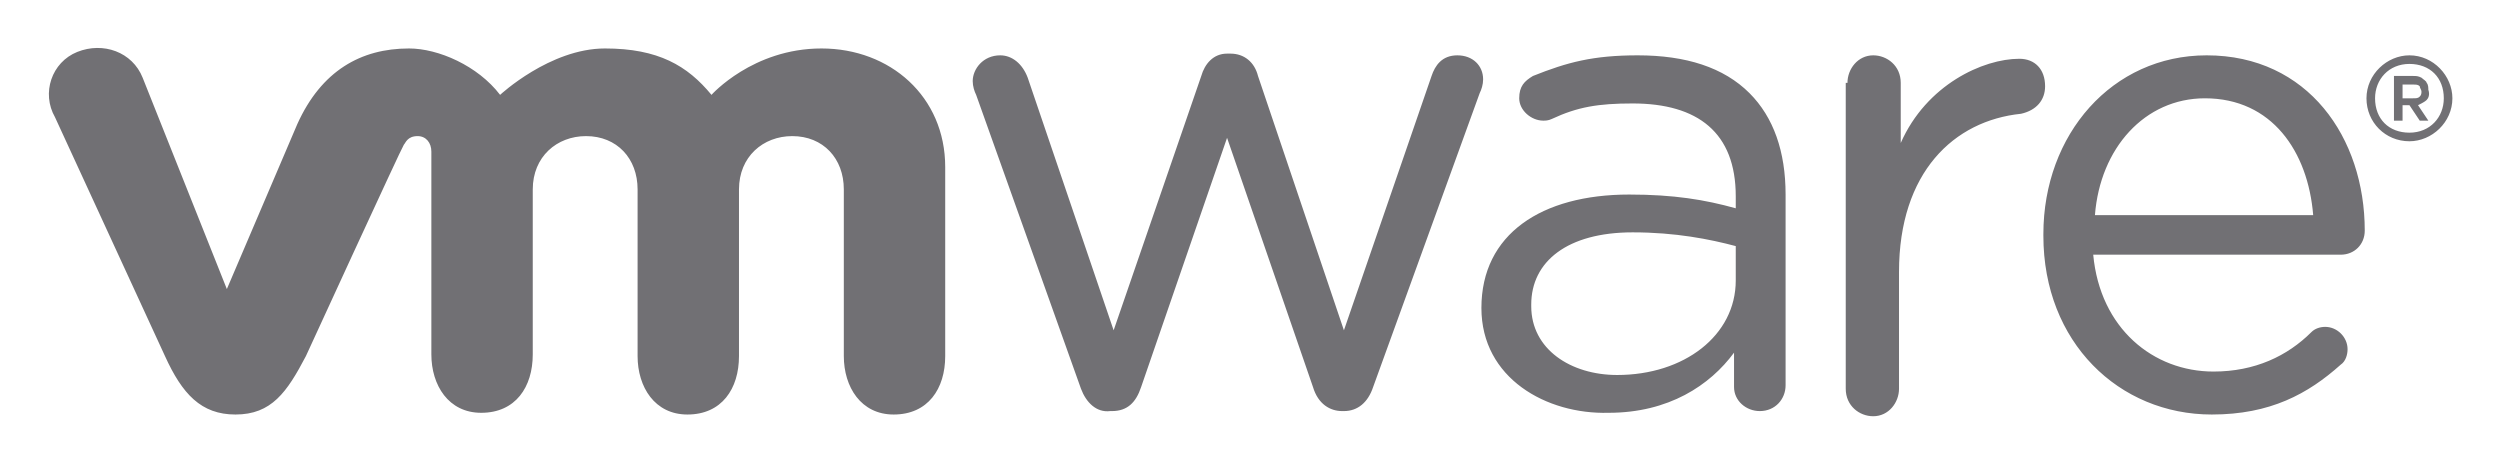
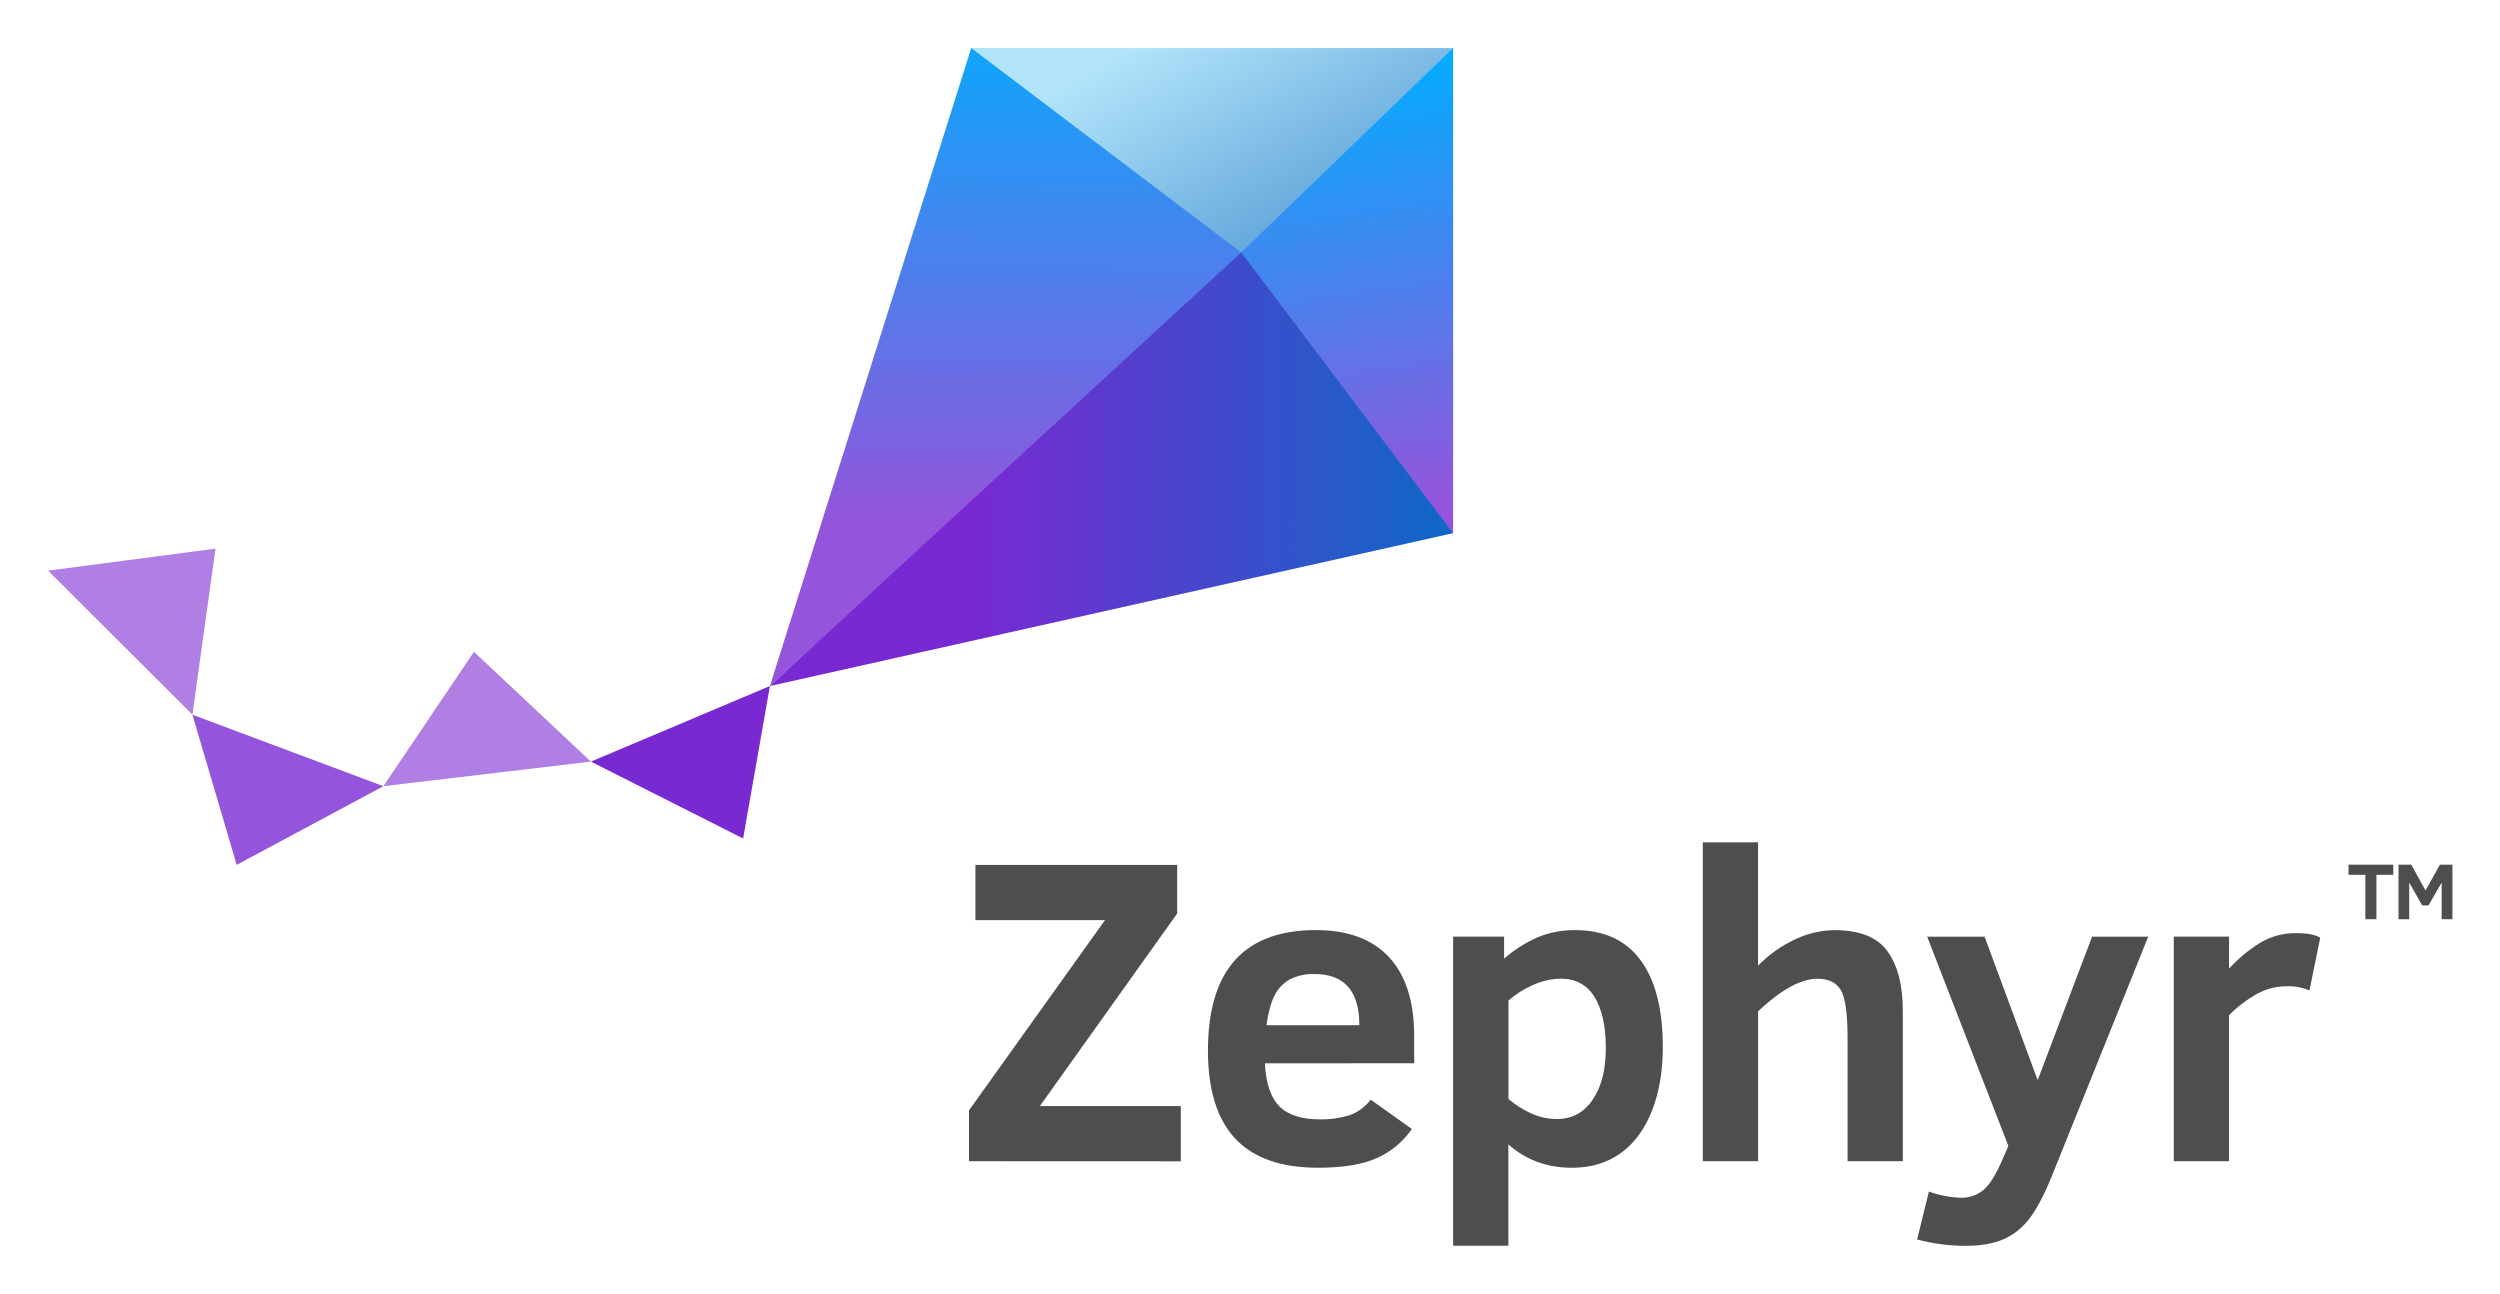
- <svg xmlns="http://www.w3.org/2000/svg" role="img" viewBox="-2.80 -2.42 145.47 26.97">
-   <style>svg {enable-background:new 0 0 140 22}</style>
-   <style>.st0{fill:#717074}</style>
-   <path d="M60.1 20.2L54 3.1c-.1-.2-.2-.5-.2-.8 0-.7.6-1.5 1.6-1.5.7 0 1.3.5 1.6 1.3l5 14.7L67.1 2c.2-.7.7-1.3 1.5-1.3h.2c.8 0 1.4.5 1.6 1.3l5 14.8L80.5 2c.2-.6.6-1.2 1.5-1.2s1.5.6 1.5 1.4c0 .3-.1.6-.2.8l-6.2 17.1c-.3.9-.9 1.4-1.7 1.4h-.1c-.7 0-1.4-.4-1.7-1.4l-5-14.5-5 14.5c-.3.9-.8 1.4-1.7 1.4h-.1c-.8.1-1.4-.5-1.7-1.3m44.6-17.8c0-.8.6-1.6 1.5-1.6.8 0 1.6.6 1.6 1.6v3.5c1.5-3.4 4.8-4.9 6.9-4.9.9 0 1.5.6 1.5 1.6 0 .8-.5 1.4-1.4 1.6-3.9.4-7.1 3.4-7.1 9.2v6.8c0 .8-.6 1.6-1.5 1.6-.8 0-1.6-.6-1.6-1.6V2.4m21.3 19.3c-5.4 0-9.8-4.2-9.8-10.4v-.1c0-5.8 4-10.4 9.5-10.4 5.9 0 9.2 4.8 9.2 10.2 0 .8-.6 1.4-1.4 1.4H119c.4 4.3 3.5 6.8 7 6.8 2.4 0 4.3-.9 5.7-2.3.2-.2.5-.3.8-.3.7 0 1.3.6 1.3 1.3 0 .3-.1.7-.4.9-1.9 1.7-4.1 2.9-7.5 2.9m5.9-11.6c-.3-3.7-2.4-6.8-6.3-6.8-3.5 0-6.1 2.9-6.4 6.8h12.7zm-48.4 5.4c0-4.3 3.5-6.6 8.6-6.6 2.6 0 4.4.3 6.2.8V9c0-3.7-2.2-5.4-6-5.4-2 0-3.2.2-4.7.9-.2.1-.4.1-.5.1-.7 0-1.4-.6-1.4-1.3s.3-1 .8-1.3c2-.8 3.5-1.2 6.1-1.2 2.8 0 5 .7 6.5 2.2 1.4 1.4 2.1 3.4 2.1 5.9V20c0 .8-.6 1.5-1.5 1.5-.8 0-1.5-.6-1.5-1.4v-2c-1.4 1.9-3.8 3.5-7.3 3.5-3.6.1-7.4-2-7.4-6.1m14.8-1.6v-2c-1.5-.4-3.5-.8-6-.8-3.8 0-5.9 1.7-5.9 4.2v.1c0 2.5 2.3 4 5 4 3.9 0 6.9-2.3 6.9-5.5M5.5 2.1C4.9.6 3.2 0 1.7.6.2 1.2-.4 3 .4 4.4l6.4 13.9c1 2.2 2.1 3.4 4.1 3.4 2.1 0 3-1.3 4.1-3.4 0 0 5.6-12.2 5.7-12.3.1-.1.2-.5.8-.5.5 0 .8.4.8.9v11.8c0 1.8 1 3.4 2.9 3.4 2 0 3-1.5 3-3.4V8.6c0-1.9 1.4-3.1 3.1-3.1 1.8 0 3 1.3 3 3.1v9.7c0 1.8 1 3.4 2.9 3.4 2 0 3-1.5 3-3.4V8.6c0-1.9 1.4-3.1 3.1-3.1 1.8 0 3 1.3 3 3.1v9.7c0 1.8 1 3.4 2.9 3.4 2 0 3-1.5 3-3.4v-11C52.2 3.2 49 .4 45 .4s-6.4 2.7-6.4 2.7C37.2 1.4 35.5.4 32.4.4c-3.2 0-6.1 2.7-6.1 2.7C25 1.4 22.7.4 21 .4c-2.8 0-5.1 1.3-6.5 4.4l-4.1 9.6L5.5 2.1m129.4 1.2c0-1.4 1.2-2.5 2.5-2.5 1.4 0 2.5 1.2 2.5 2.5 0 1.4-1.2 2.5-2.5 2.5-1.4 0-2.5-1.1-2.5-2.5m4.5 0c0-1.2-.8-2-2-2s-2 .9-2 2c0 1.2.8 2 2 2s2-.9 2-2" class="st0" />
-   <path d="M138.4 3.4c-.1.1-.3.2-.5.3l.6.9h-.5l-.6-.9h-.4v.9h-.5V2h1.1c.2 0 .3 0 .5.1.1.1.3.2.3.3.1.1.1.3.1.4.1.3 0 .5-.1.6zm-1.4-.1h.6c.2 0 .3 0 .4-.1.1-.1.1-.2.1-.3 0-.1-.1-.2-.1-.3-.1-.1-.2-.1-.4-.1h-.6v.8z" class="st0" />
+ <svg xmlns="http://www.w3.org/2000/svg" xmlns:xlink="http://www.w3.org/1999/xlink" role="img" viewBox="-21.32 -21.32 1108.64 573.64">
+   <defs>
+     <linearGradient id="b" x1="410.04" x2="650.37" y1="186.76" y2="186.76" gradientUnits="userSpaceOnUse">
+       <stop offset="0" stop-color="#7929d2" />
+       <stop offset="1" stop-color="#0070c5" />
+     </linearGradient>
+     <linearGradient id="a" x1="426.4" x2="424.39" y1="-24.95" y2="212.61" gradientUnits="userSpaceOnUse">
+       <stop offset="0" stop-color="#00aeff" />
+       <stop offset="1" stop-color="#9454db" />
+     </linearGradient>
+     <linearGradient id="d" x1="558.68" x2="507.37" y1="73.55" y2="-15.32" gradientUnits="userSpaceOnUse">
+       <stop offset="0" stop-color="#66a9dc" />
+       <stop offset="1" stop-color="#b1e4fa" />
+     </linearGradient>
+     <linearGradient id="e" x1="570.09" x2="599.24" y1="3.92" y2="205.55" xlink:href="#a" />
+     <linearGradient id="c" x1="426.4" x2="424.39" y1="-24.95" y2="212.61" gradientUnits="userSpaceOnUse" xlink:href="#a" />
+   </defs>
+   <path fill="#7929d2" d="M240.72 316.42l67.5 34.09 11.89-67.61z" />
+   <path fill="#9454db" d="M64.01 295.62l19.63 66.58 65.06-34.88z" />
+   <path fill="#af7fe4" d="M240.72 316.42l-92.02 10.9 40.15-59.59z" />
+   <path fill="#af7fe4" d="M64.01 295.62L0 231.73l74.24-9.75z" />
+   <path fill="url(#b)" d="M623.05 0v215.12L320.11 282.9z" />
+   <path fill="url(#c)" d="M409.38 0l210.73 6.9-300 276z" />
+   <path fill="url(#d)" d="M409.38 0l213.67 161.752V0z" />
+   <path fill="url(#e)" d="M623.05 0L529.1 90.63l93.95 124.49z" />
+   <g fill="#4e4e4e">
+     <path d="M1032.52 366.63v19.68h-4.91v-19.68h-7.45v-4.51h19.82v4.51z" />
+     <path d="M1061.44 386.31v-16.24l-5.8 10.1h-2.84l-5.74-10.1v16.25h-4.75v-24.2h5.68l6.31 11.48 6.36-11.48h5.56v24.19z" />
+     <path d="M408.39 493.63v-22.56l60.3-84.34h-57.45v-24.5h89.46v21.56l-60.88 85.38h62.49v24.5z" />
+     <path d="M539.61 450.23q.66 13.29 6.45 19.09 5.79 5.8 18.25 5.75a40.54 40.54 0 0 0 12.68-1.8 20.27 20.27 0 0 0 9.54-6.94l18.24 13a36.93 36.93 0 0 1-15.53 12.91q-9.54 4.28-26.07 4.28-24.6 0-36.71-12.92t-12.11-39q0-53.47 47.87-53.47 21.27 0 32.43 12t11.16 35v12.06zm41.88-16.91q0-22.69-19.85-22.69a22.64 22.64 0 0 0-10.73 2.23 16.67 16.67 0 0 0-6.7 6.65q-2.52 4.41-3.94 13.81z" />
+     <path d="M716.06 443.07q0 16.05-4.85 28.3t-13.86 18.71q-9 6.45-21.56 6.46-16.53 0-28.21-10.36v44.92h-24.5V394.01h22.6v9.78a58.83 58.83 0 0 1 14.39-9.26 42.06 42.06 0 0 1 17.33-3.37q18.9 0 28.78 13.29 9.88 13.29 9.88 38.62zm-25.27.38q0-14.53-5-22.65t-15-8.12a30.14 30.14 0 0 0-12.29 2.8 41.16 41.16 0 0 0-10.89 6.92v43.59a39.29 39.29 0 0 0 9.64 6.23 27.5 27.5 0 0 0 11.82 2.7q10.08 0 15.91-8.59t5.81-22.84z" />
+     <path d="M797.99 493.63v-54.89q0-15.76-2.94-20.9-2.94-5.14-10.44-5.12-10.92 0-26.3 14.43v66.48h-24.52V352.22h24.51v54.7a56.39 56.39 0 0 1 16.62-11.77 41.81 41.81 0 0 1 17.28-4q16.71 0 23.51 9.4 6.8 9.4 6.79 26.59v66.48z" />
+     <path d="M834.07 507.07a44.33 44.33 0 0 0 14.34 2.76 15.07 15.07 0 0 0 9.68-3.33q4.18-3.32 8.65-13.77l2.56-5.89-36-92.78h25.45l23.55 63.63 24.12-63.63h24.89l-42.83 106.41q-5.22 12.83-10.16 19a29 29 0 0 1-11.54 8.93q-6.6 2.76-16.57 2.75a81.53 81.53 0 0 1-21.37-2.84z" />
+     <path d="M1002.81 417.94a22.59 22.59 0 0 0-10.07-1.9 27 27 0 0 0-13 3.28 56.92 56.92 0 0 0-12.58 9.54v64.77h-24.51v-99.62h24.51v14.24a63.86 63.86 0 0 1 13.48-11.3 30.12 30.12 0 0 1 16.15-4.46q7.59 0 10.82 2z" />
+   </g>
</svg>
